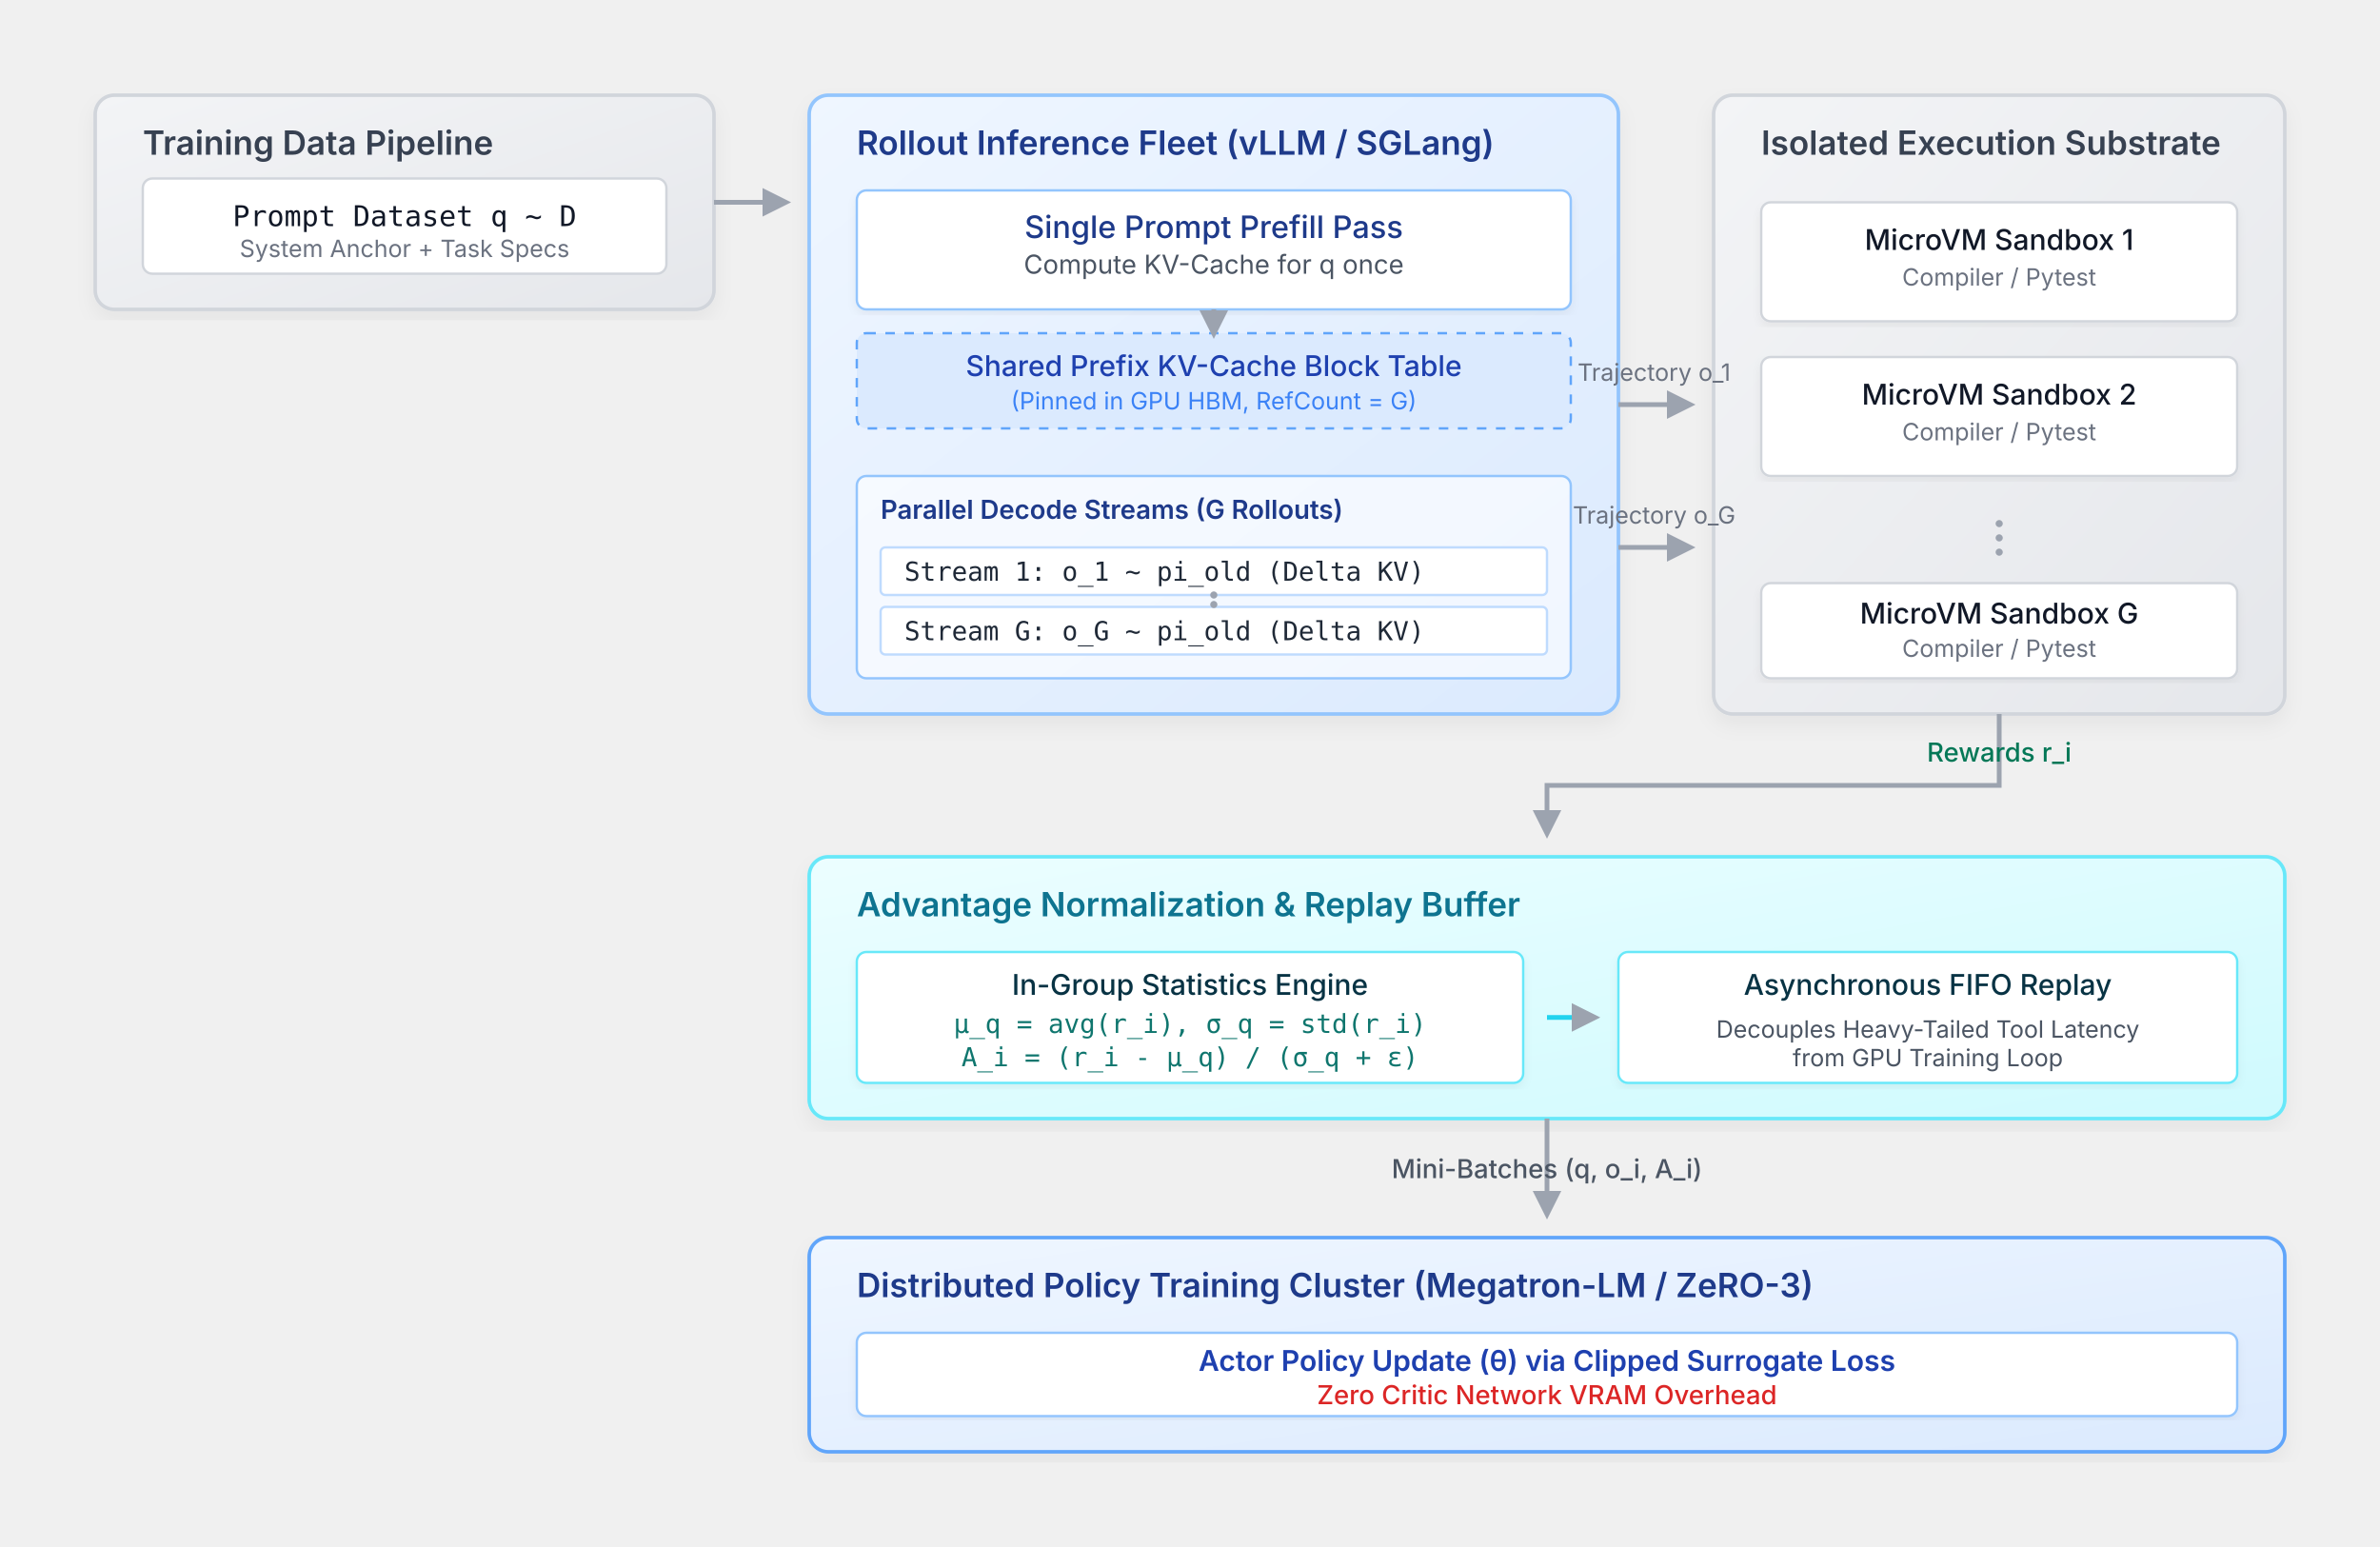
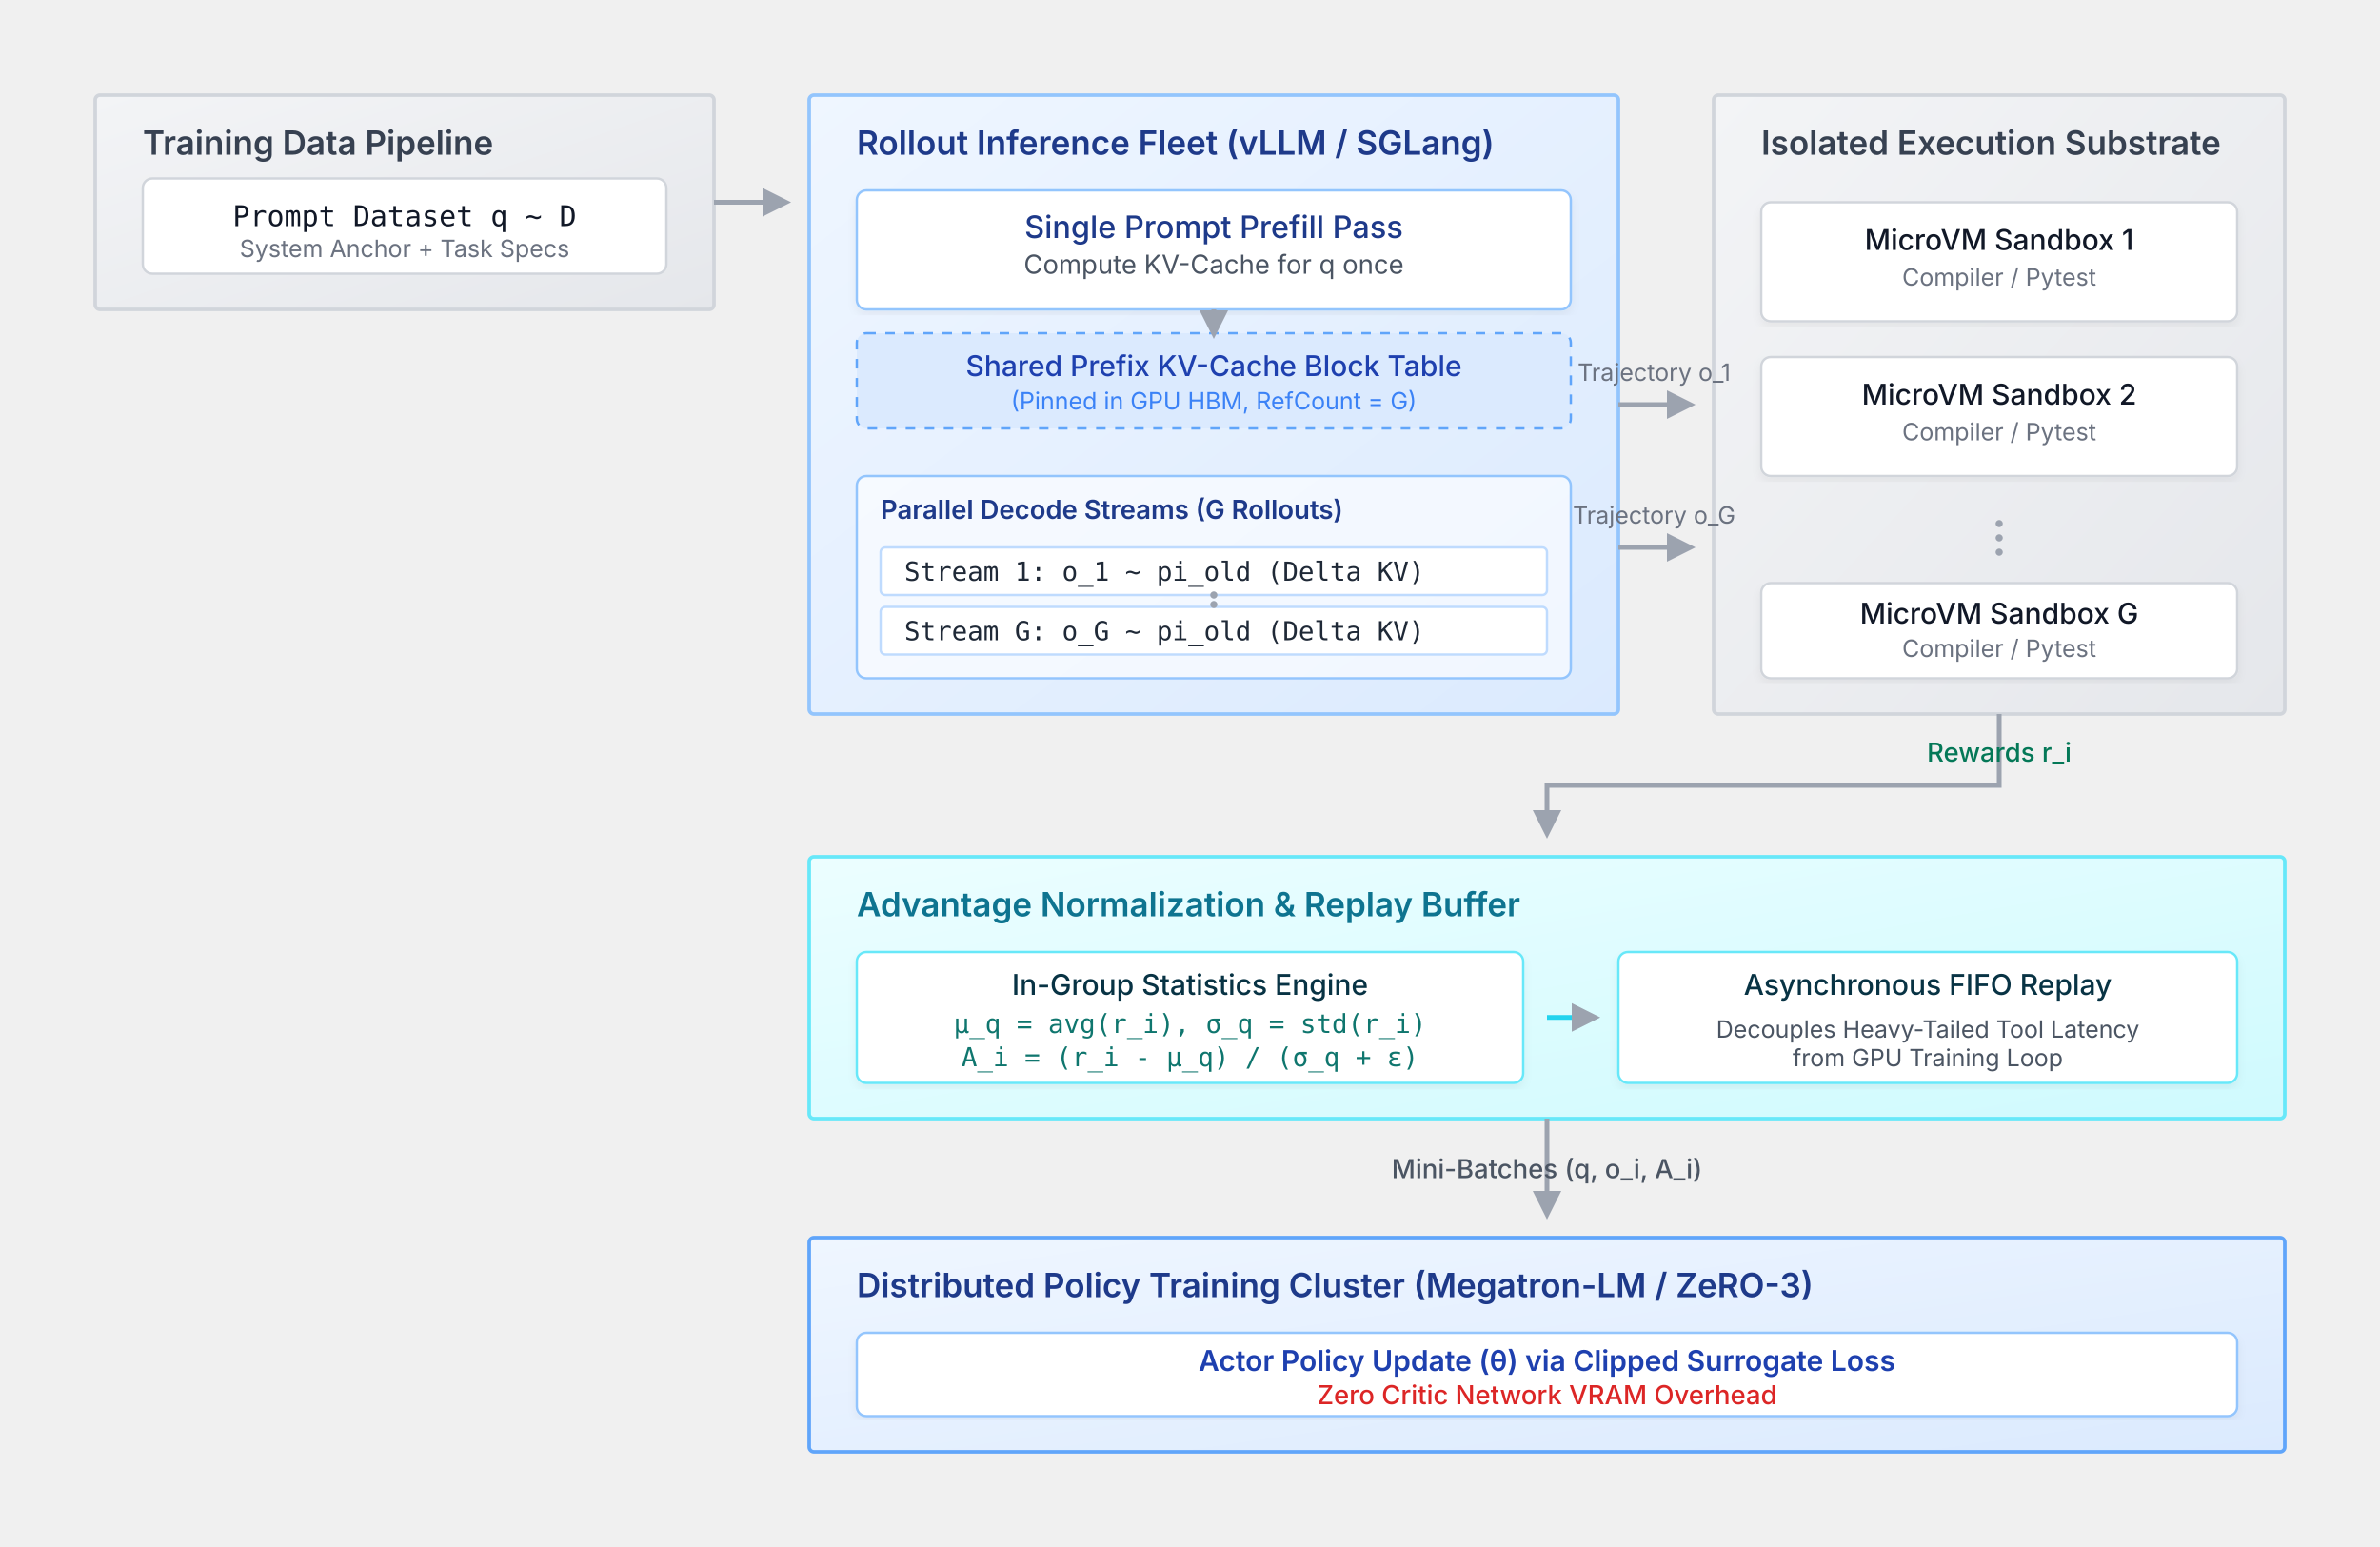
<svg xmlns="http://www.w3.org/2000/svg" viewBox="0 0 1000 650" font-family="Inter, system-ui, sans-serif">
  <defs>
    <pattern id="grid" width="20" height="20" patternUnits="userSpaceOnUse">
      <path d="M 20 0 L 0 0 0 20" fill="none" stroke="#f0f0f0" stroke-width="1" />
    </pattern>
    <linearGradient id="primaryGrad" x1="0%" y1="0%" x2="100%" y2="100%">
      <stop offset="0%" stop-color="#EFF6FF" />
      <stop offset="100%" stop-color="#DBEAFE" />
    </linearGradient>
    <linearGradient id="secondaryGrad" x1="0%" y1="0%" x2="100%" y2="100%">
      <stop offset="0%" stop-color="#F3F4F6" />
      <stop offset="100%" stop-color="#E5E7EB" />
    </linearGradient>
    <linearGradient id="accentGrad" x1="0%" y1="0%" x2="100%" y2="100%">
      <stop offset="0%" stop-color="#ECFEFF" />
      <stop offset="100%" stop-color="#CFFAFE" />
    </linearGradient>
-     <filter id="shadow" x="-5%" y="-5%" width="110%" height="110%">
-       <feDropShadow dx="0" dy="4" stdDeviation="4" flood-opacity="0.05" />
-     </filter>
    <filter id="shadow-sm" x="-5%" y="-5%" width="110%" height="110%">
      <feDropShadow dx="0" dy="2" stdDeviation="2" flood-opacity="0.05" />
    </filter>
    <marker id="arrow" viewBox="0 0 10 10" refX="8" refY="5" markerWidth="6" markerHeight="6" orient="auto-start-reverse">
      <path d="M 0 0 L 10 5 L 0 10 z" fill="#9CA3AF" />
    </marker>
  </defs>
  <rect width="100%" height="100%" fill="url(#grid)" />
  <g transform="translate(40, 40)">
-     <rect x="0" y="0" width="260" height="90" rx="8" fill="url(#secondaryGrad)" stroke="#D1D5DB" stroke-width="1.5" filter="url(#shadow)" />
+     <rect x="0" y="0" width="260" height="90" rx="2" fill="url(#secondaryGrad)" stroke="#D1D5DB" stroke-width="1.5" />
    <text x="20" y="25" font-weight="600" font-size="14" fill="#374151">Training Data Pipeline</text>
    <rect x="20" y="35" width="220" height="40" rx="4" fill="#FFFFFF" stroke="#D1D5DB" stroke-width="1" />
    <text x="130" y="55" font-size="12" font-family="monospace" fill="#111827" text-anchor="middle">Prompt Dataset q ~ D</text>
    <text x="130" y="68" font-size="10" fill="#6B7280" text-anchor="middle">System Anchor + Task Specs</text>
  </g>
  <g transform="translate(340, 40)">
-     <rect x="0" y="0" width="340" height="260" rx="8" fill="url(#primaryGrad)" stroke="#93C5FD" stroke-width="1.5" filter="url(#shadow)" />
+     <rect x="0" y="0" width="340" height="260" rx="2" fill="url(#primaryGrad)" stroke="#93C5FD" stroke-width="1.5" />
    <text x="20" y="25" font-weight="600" font-size="14" fill="#1E3A8A">Rollout Inference Fleet (vLLM / SGLang)</text>
    <rect x="20" y="40" width="300" height="50" rx="4" fill="#FFFFFF" stroke="#93C5FD" stroke-width="1" filter="url(#shadow-sm)" />
    <text x="170" y="60" font-size="13" font-weight="500" fill="#1E3A8A" text-anchor="middle">Single Prompt Prefill Pass</text>
    <text x="170" y="75" font-size="11" fill="#4B5563" text-anchor="middle">Compute KV-Cache for q once</text>
    <rect x="20" y="100" width="300" height="40" rx="4" fill="#DBEAFE" stroke="#60A5FA" stroke-width="1" stroke-dasharray="4" />
    <text x="170" y="118" font-size="12" font-weight="500" fill="#1E40AF" text-anchor="middle">Shared Prefix KV-Cache Block Table</text>
    <text x="170" y="132" font-size="10" fill="#3B82F6" text-anchor="middle">(Pinned in GPU HBM, RefCount = G)</text>
    <rect x="20" y="160" width="300" height="85" rx="4" fill="rgba(255,255,255,0.6)" stroke="#93C5FD" stroke-width="1" />
    <text x="30" y="178" font-size="11" font-weight="600" fill="#1E3A8A">Parallel Decode Streams (G Rollouts)</text>
    <rect x="30" y="190" width="280" height="20" rx="2" fill="#FFFFFF" stroke="#BFDBFE" stroke-width="1" />
    <text x="40" y="204" font-size="11" font-family="monospace" fill="#1F2937">Stream 1: o_1 ~ pi_old (Delta KV)</text>
    <rect x="30" y="215" width="280" height="20" rx="2" fill="#FFFFFF" stroke="#BFDBFE" stroke-width="1" />
    <text x="40" y="229" font-size="11" font-family="monospace" fill="#1F2937">Stream G: o_G ~ pi_old (Delta KV)</text>
    <circle cx="170" cy="210" r="1.5" fill="#9CA3AF" />
    <circle cx="170" cy="214" r="1.5" fill="#9CA3AF" />
  </g>
  <g transform="translate(720, 40)">
-     <rect x="0" y="0" width="240" height="260" rx="8" fill="url(#secondaryGrad)" stroke="#D1D5DB" stroke-width="1.5" filter="url(#shadow)" />
+     <rect x="0" y="0" width="240" height="260" rx="2" fill="url(#secondaryGrad)" stroke="#D1D5DB" stroke-width="1.5" />
    <text x="20" y="25" font-weight="600" font-size="14" fill="#374151">Isolated Execution Substrate</text>
    <rect x="20" y="45" width="200" height="50" rx="4" fill="#FFFFFF" stroke="#D1D5DB" stroke-width="1" filter="url(#shadow-sm)" />
    <text x="120" y="65" font-size="12" font-weight="500" fill="#111827" text-anchor="middle">MicroVM Sandbox 1</text>
    <text x="120" y="80" font-size="10" fill="#6B7280" text-anchor="middle">Compiler / Pytest</text>
    <rect x="20" y="110" width="200" height="50" rx="4" fill="#FFFFFF" stroke="#D1D5DB" stroke-width="1" filter="url(#shadow-sm)" />
    <text x="120" y="130" font-size="12" font-weight="500" fill="#111827" text-anchor="middle">MicroVM Sandbox 2</text>
    <text x="120" y="145" font-size="10" fill="#6B7280" text-anchor="middle">Compiler / Pytest</text>
    <circle cx="120" cy="180" r="1.5" fill="#9CA3AF" />
    <circle cx="120" cy="186" r="1.5" fill="#9CA3AF" />
    <circle cx="120" cy="192" r="1.5" fill="#9CA3AF" />
    <rect x="20" y="205" width="200" height="40" rx="4" fill="#FFFFFF" stroke="#D1D5DB" stroke-width="1" filter="url(#shadow-sm)" />
    <text x="120" y="222" font-size="12" font-weight="500" fill="#111827" text-anchor="middle">MicroVM Sandbox G</text>
    <text x="120" y="236" font-size="10" fill="#6B7280" text-anchor="middle">Compiler / Pytest</text>
  </g>
  <g transform="translate(340, 360)">
-     <rect x="0" y="0" width="620" height="110" rx="8" fill="url(#accentGrad)" stroke="#67E8F9" stroke-width="1.5" filter="url(#shadow)" />
+     <rect x="0" y="0" width="620" height="110" rx="2" fill="url(#accentGrad)" stroke="#67E8F9" stroke-width="1.5" />
    <text x="20" y="25" font-weight="600" font-size="14" fill="#0E7490">Advantage Normalization &amp; Replay Buffer</text>
    <rect x="20" y="40" width="280" height="55" rx="4" fill="#FFFFFF" stroke="#67E8F9" stroke-width="1" filter="url(#shadow-sm)" />
    <text x="160" y="58" font-size="12" font-weight="500" fill="#083344" text-anchor="middle">In-Group Statistics Engine</text>
    <text x="160" y="74" font-size="11" font-family="monospace" fill="#0F766E" text-anchor="middle">μ_q = avg(r_i), σ_q = std(r_i)</text>
    <text x="160" y="88" font-size="11" font-family="monospace" fill="#0F766E" text-anchor="middle">A_i = (r_i - μ_q) / (σ_q + ε)</text>
    <path d="M 310 67.5 L 330 67.5" fill="none" stroke="#22D3EE" stroke-width="2" marker-end="url(#arrow)" />
    <rect x="340" y="40" width="260" height="55" rx="4" fill="#FFFFFF" stroke="#67E8F9" stroke-width="1" filter="url(#shadow-sm)" />
    <text x="470" y="58" font-size="12" font-weight="500" fill="#083344" text-anchor="middle">Asynchronous FIFO Replay</text>
    <text x="470" y="76" font-size="10" fill="#4B5563" text-anchor="middle">Decouples Heavy-Tailed Tool Latency</text>
    <text x="470" y="88" font-size="10" fill="#4B5563" text-anchor="middle">from GPU Training Loop</text>
  </g>
  <g transform="translate(340, 520)">
-     <rect x="0" y="0" width="620" height="90" rx="8" fill="url(#primaryGrad)" stroke="#60A5FA" stroke-width="1.5" filter="url(#shadow)" />
+     <rect x="0" y="0" width="620" height="90" rx="2" fill="url(#primaryGrad)" stroke="#60A5FA" stroke-width="1.5" />
    <text x="20" y="25" font-weight="600" font-size="14" fill="#1E3A8A">Distributed Policy Training Cluster (Megatron-LM / ZeRO-3)</text>
    <rect x="20" y="40" width="580" height="35" rx="4" fill="#FFFFFF" stroke="#93C5FD" stroke-width="1" filter="url(#shadow-sm)" />
    <text x="310" y="56" font-size="12" font-weight="600" fill="#1E40AF" text-anchor="middle">Actor Policy Update (θ) via Clipped Surrogate Loss</text>
    <text x="310" y="70" font-size="11" fill="#DC2626" text-anchor="middle" font-weight="500">Zero Critic Network VRAM Overhead</text>
  </g>
  <path d="M 300 85 L 330 85" fill="none" stroke="#9CA3AF" stroke-width="2" marker-end="url(#arrow)" />
  <path d="M 510 130 L 510 140" fill="none" stroke="#9CA3AF" stroke-width="2" marker-end="url(#arrow)" />
  <path d="M 680 170 L 710 170" fill="none" stroke="#9CA3AF" stroke-width="2" marker-end="url(#arrow)" />
  <text x="695" y="160" font-size="10" fill="#6B7280" text-anchor="middle">Trajectory o_1</text>
  <path d="M 680 230 L 710 230" fill="none" stroke="#9CA3AF" stroke-width="2" marker-end="url(#arrow)" />
  <text x="695" y="220" font-size="10" fill="#6B7280" text-anchor="middle">Trajectory o_G</text>
  <path d="M 840 300 L 840 330 L 650 330 L 650 350" fill="none" stroke="#9CA3AF" stroke-width="2" marker-end="url(#arrow)" />
  <text x="840" y="320" font-size="11" font-weight="500" fill="#047857" text-anchor="middle">Rewards r_i</text>
  <path d="M 650 470 L 650 510" fill="none" stroke="#9CA3AF" stroke-width="2" marker-end="url(#arrow)" />
  <text x="650" y="495" font-size="11" font-weight="500" fill="#4B5563" text-anchor="middle">Mini-Batches (q, o_i, A_i)</text>
</svg>
